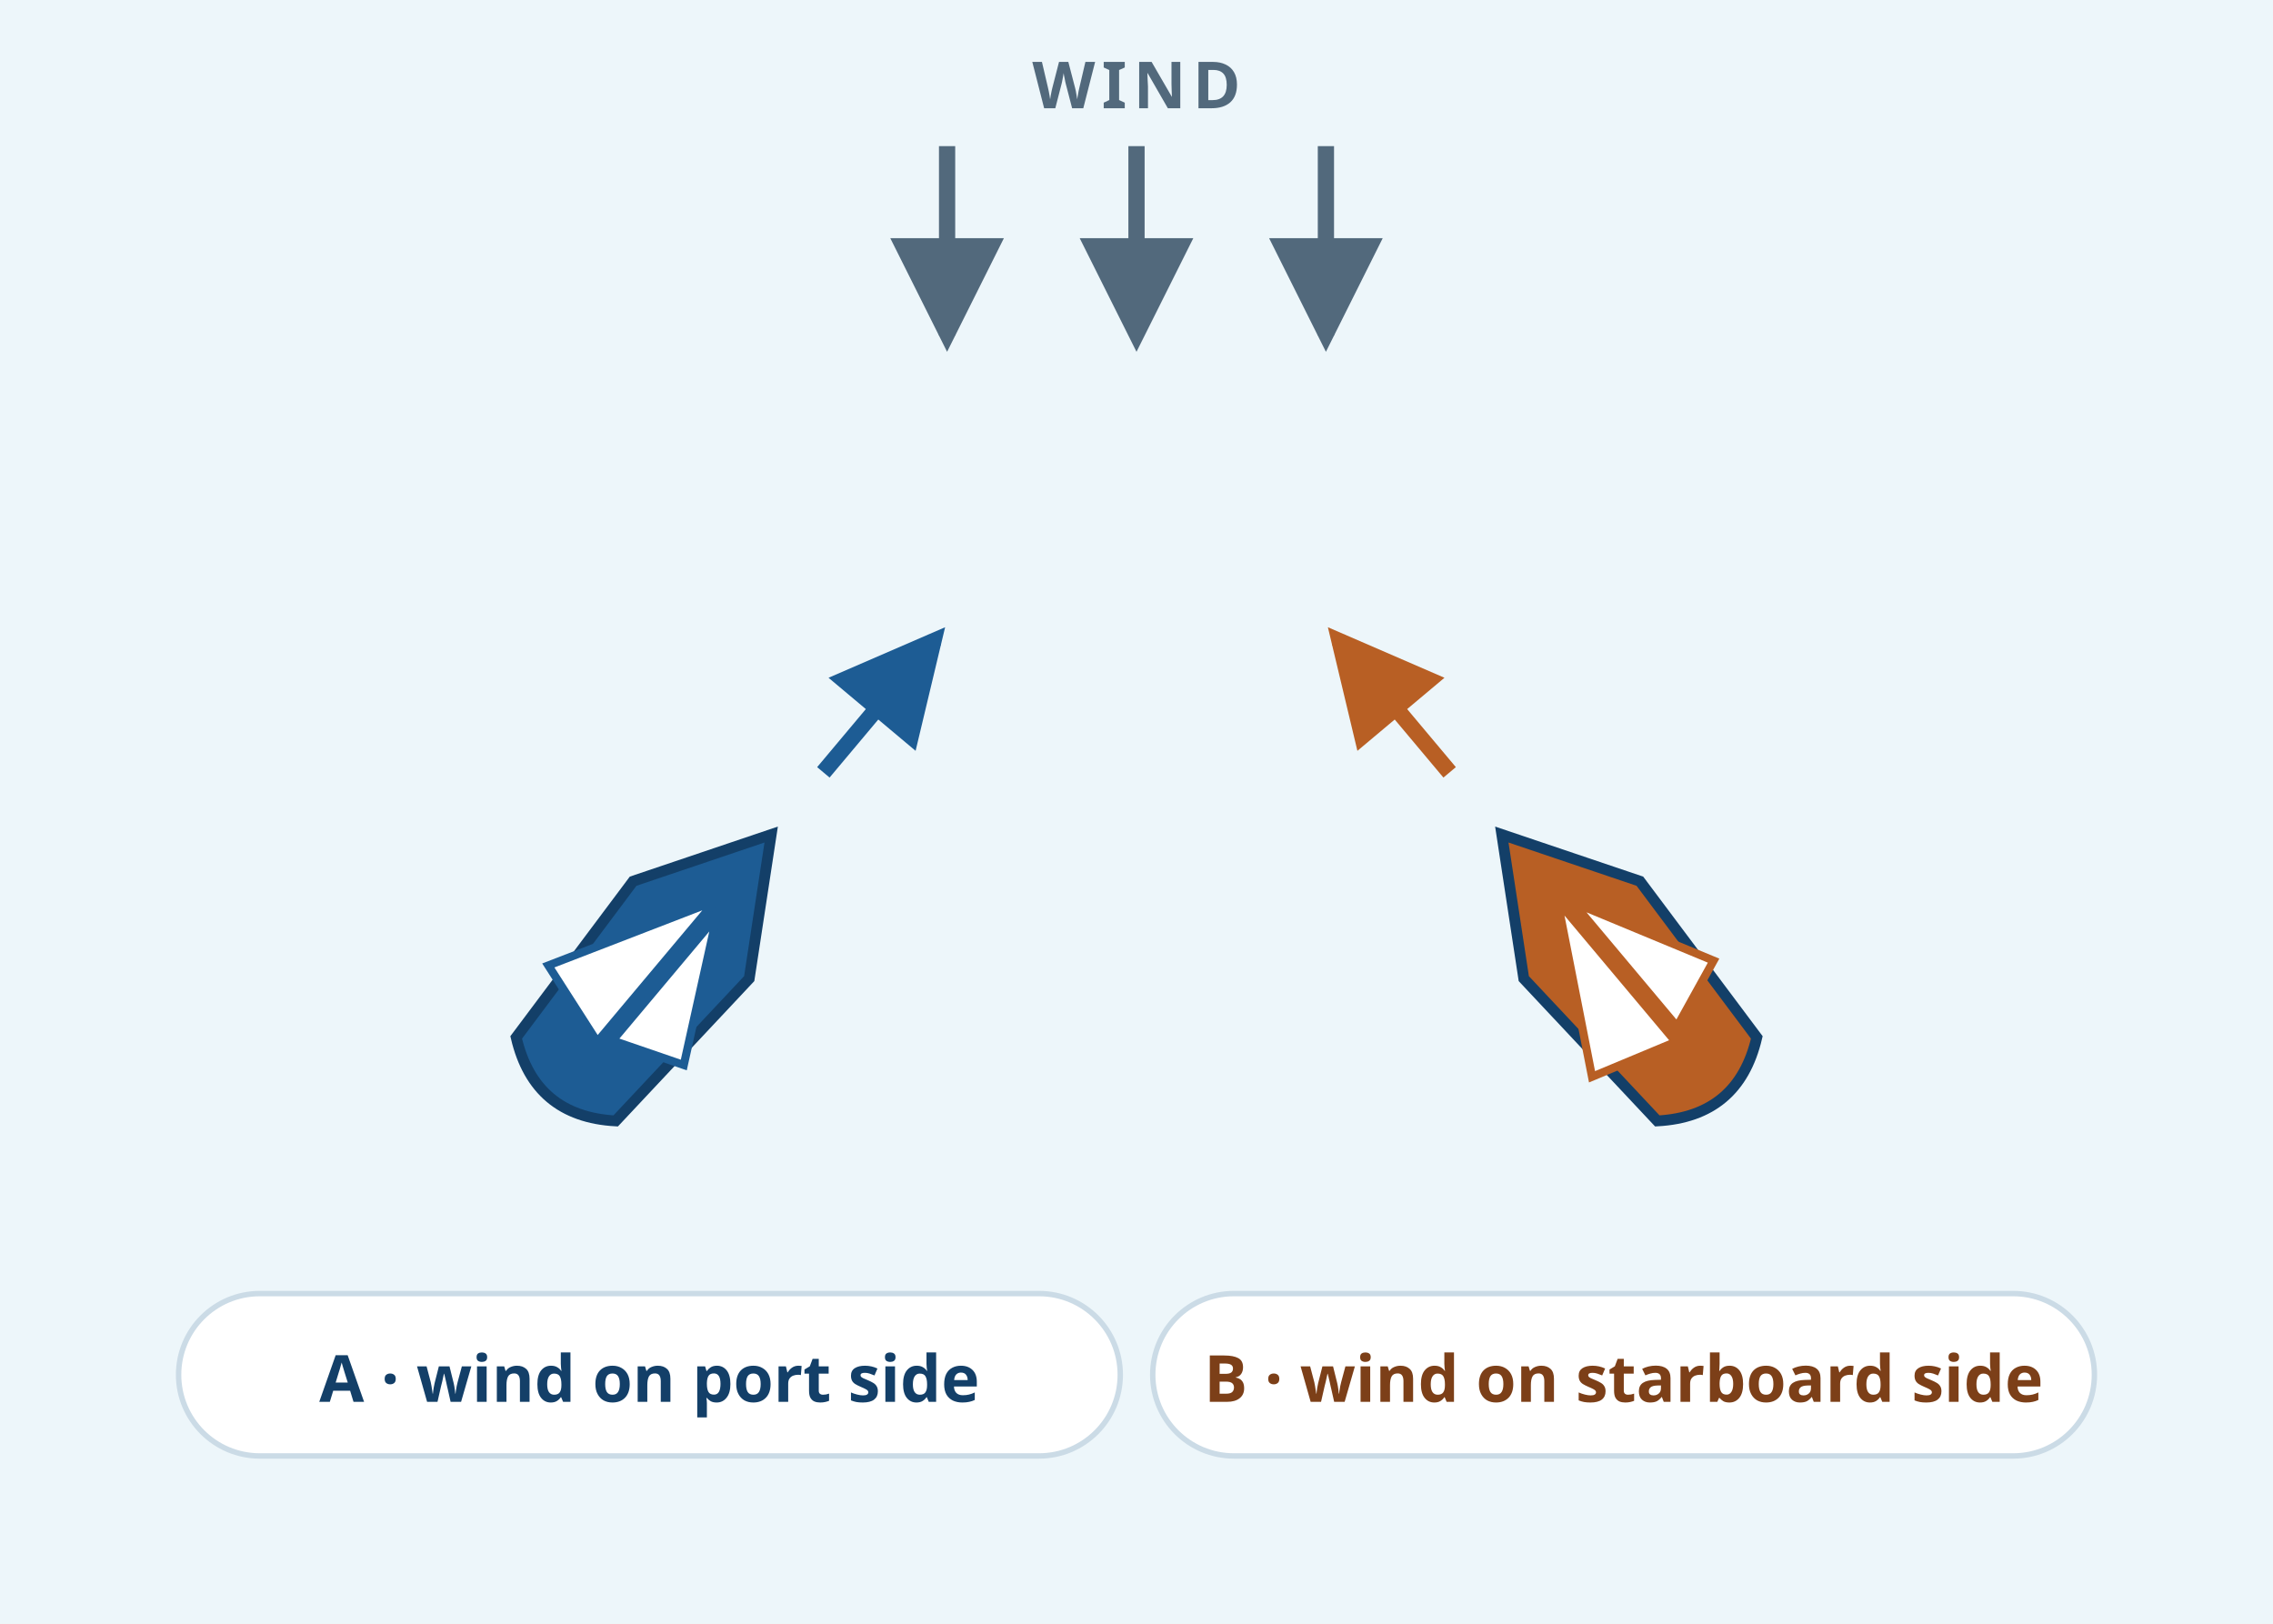
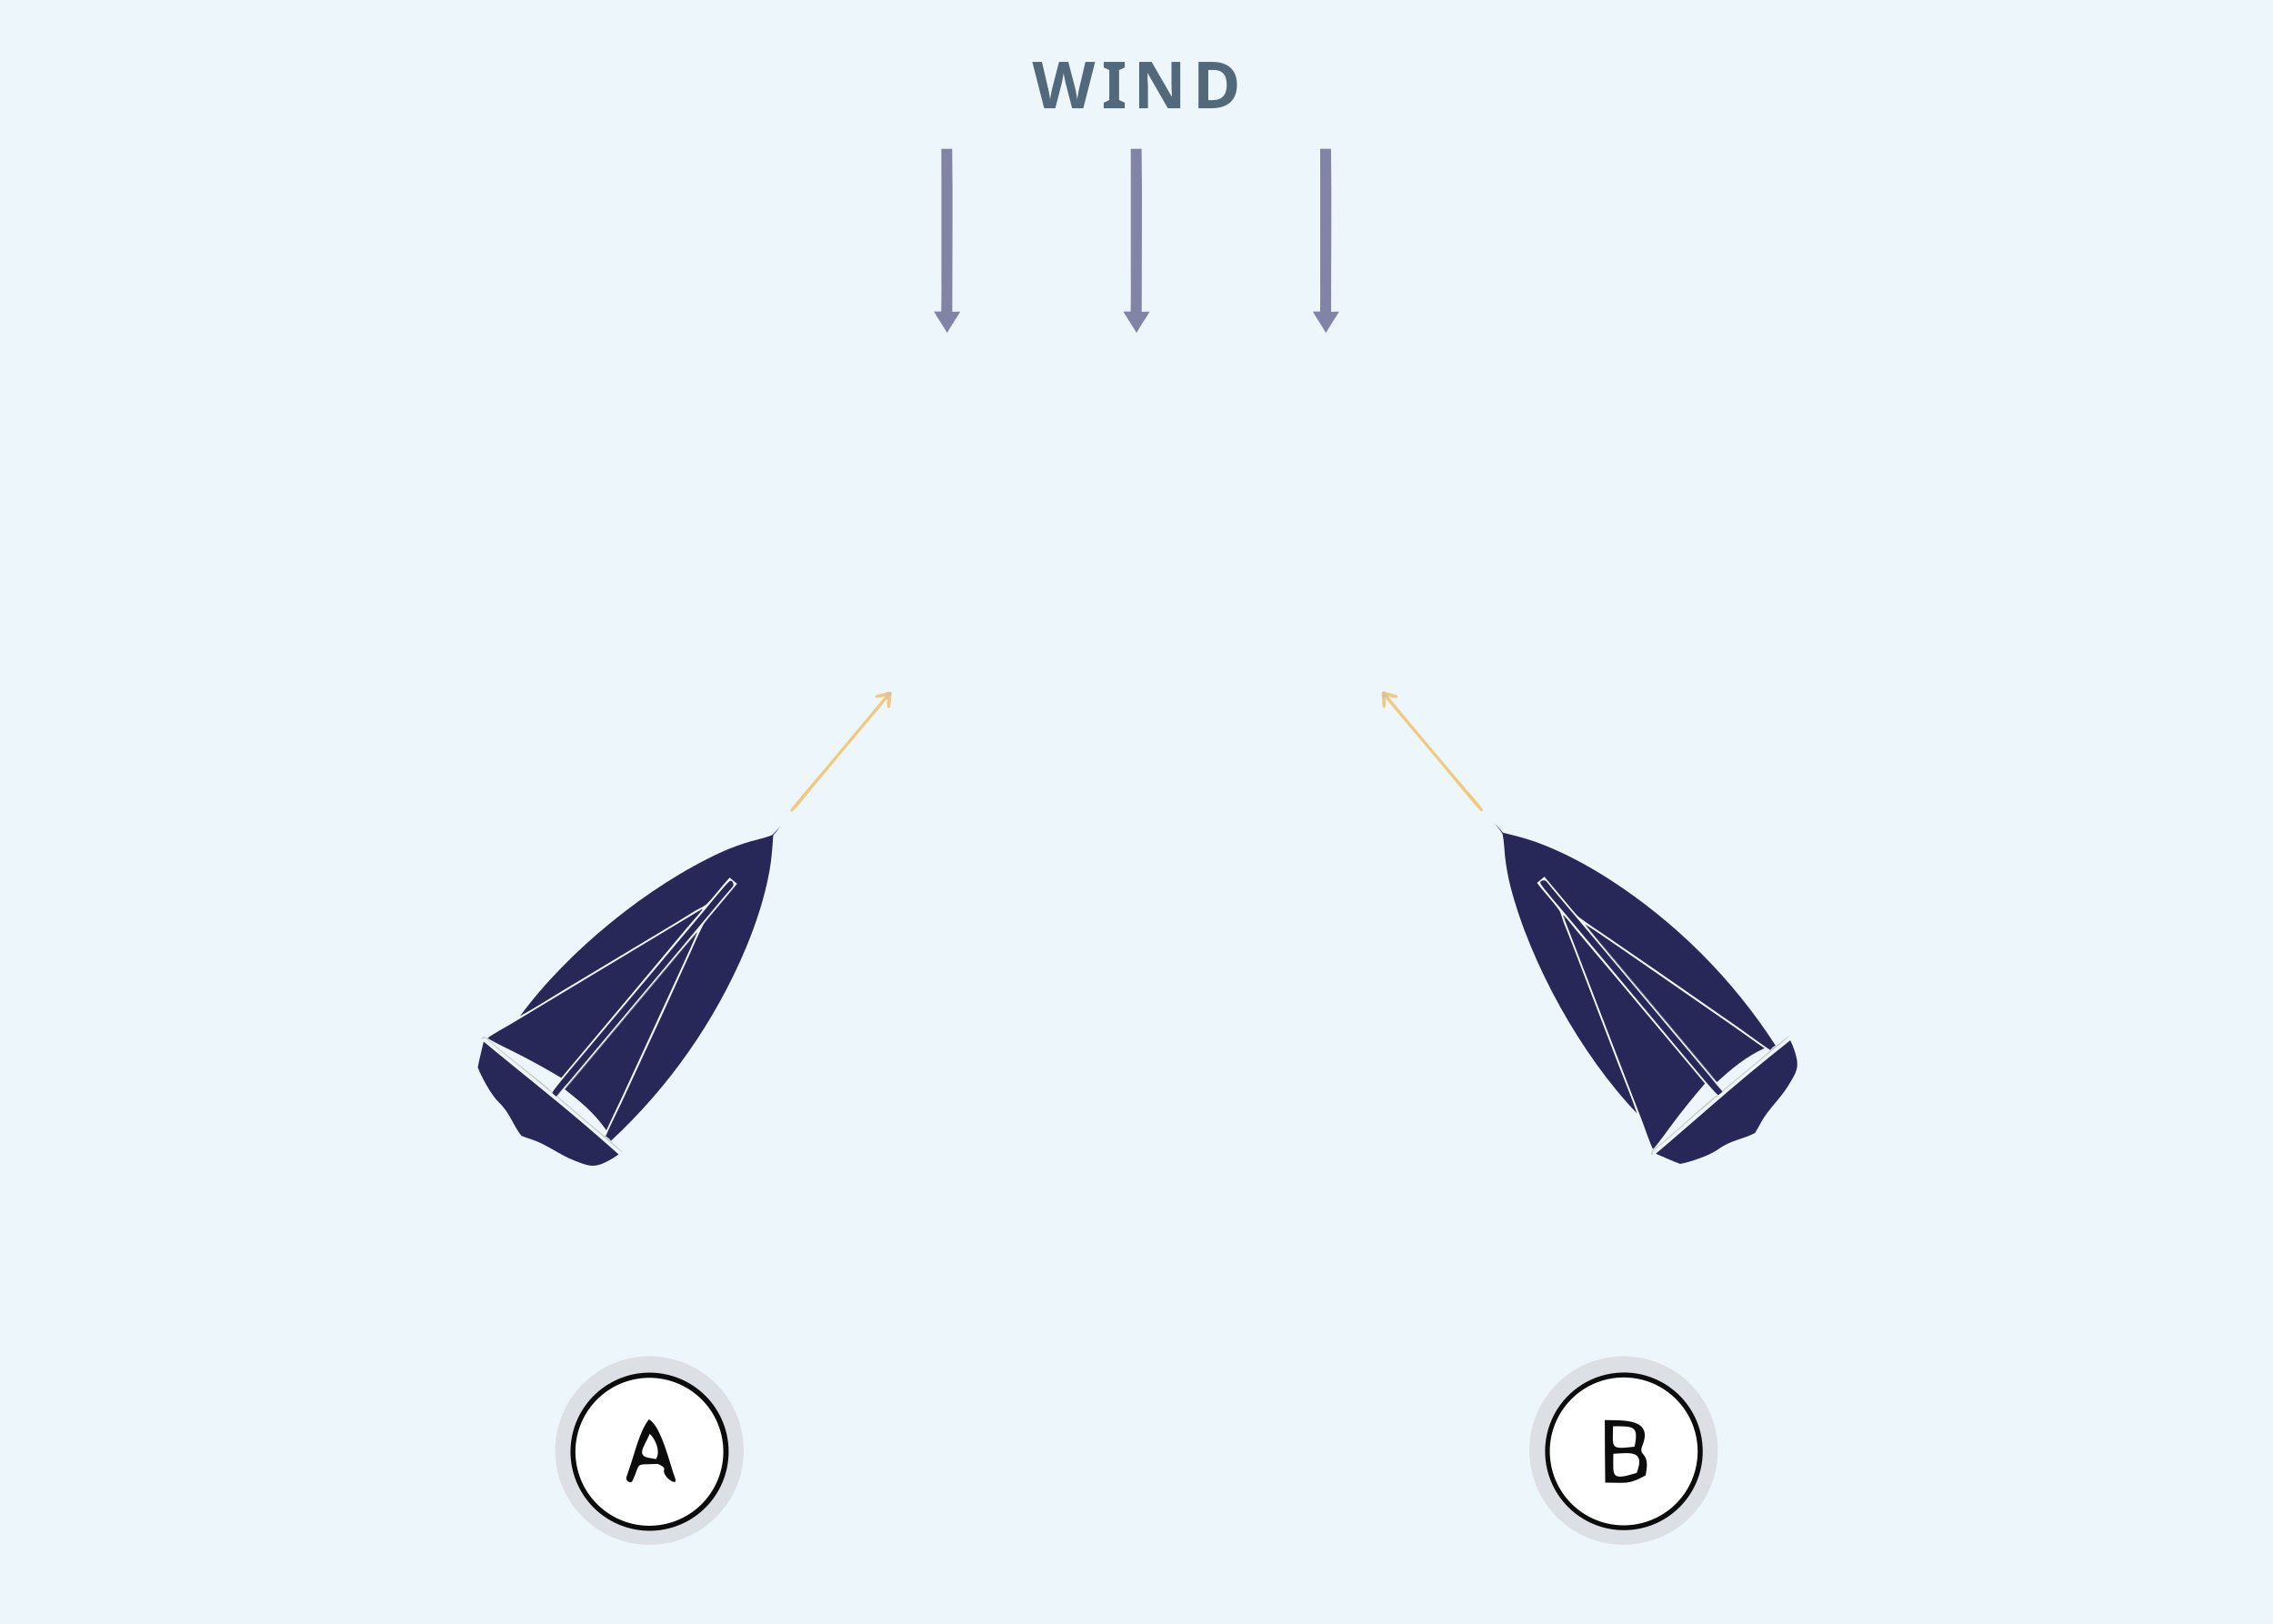
<svg xmlns="http://www.w3.org/2000/svg" viewBox="0 0 420 300" role="img" aria-label="Overhead diagram of two converging sailboats and a marked wind direction.">
  <defs>
-     <symbol id="sailboat" viewBox="-25 -42 50 84">
-       <path d="M0-35 14-12 12 24Q0 33-12 24L-14-12Z" fill="currentColor" stroke="#133f68" stroke-width="2" />
-       <path d="M0-24V21M0-19-16 10 0 15ZM2-17 15 8 2 13Z" fill="#fff" stroke="currentColor" stroke-width="1.5" />
+     <symbol id="sailboat-top" viewBox="102.68 117.56 202.11 438.78">
+       <path fill="#282858" d="M 205.536,121.563 C 205.866,125.931 205.897,129.768 205.927,134.128 C 213.341,144.426 220.906,154.597 227.196,165.634 C 241.627,190.957 252.018,217.056 260.798,244.763 C 285.818,325.695 293.305,411.03 282.762,495.084 C 279.975,494.261 278.019,494.549 275.307,495.036 C 271.516,482.567 268.338,468.138 264.896,455.364 L 237.456,354.334 L 218.795,287.279 C 216.024,277.364 212.384,265.485 210.17,255.59 C 209.369,252.011 209.616,238.005 209.612,233.802 L 209.62,198.525 L 199.259,198.511 C 198.606,211.044 199.671,223.626 198.675,235.995 C 198.399,239.414 195.131,245.587 193.834,249.456 C 188.341,266.395 182.617,283.258 176.662,300.041 L 140.37,405.302 C 135.07,420.601 128.853,440.736 122.946,455.306 C 117.341,369.487 138.505,259.895 175.379,182.761 C 180.091,173.084 185.455,163.738 191.433,154.788 C 194.876,149.724 201.74,140.642 204.31,135.62 L 204.629,134.984 C 205.304,133.563 205.274,124.285 205.536,121.563 Z" />
+       <path fill="#282858" d="M 197.29,245.871 L 199.135,247.042 C 198.59,274.733 198.994,303.689 198.983,331.473 L 199.012,477.636 C 180.998,480.519 163.091,484.037 145.324,488.183 C 136.016,490.328 122.548,493.972 113.507,495.437 L 111.539,495.516 C 112.91,489.269 119.16,473.039 121.501,466.511 C 126.388,452.526 131.188,438.512 135.9,424.468 L 197.29,245.871 Z" />
+       <path fill="#282858" d="M 209.702,484.614 C 209.215,480.545 209.534,466.995 209.542,462.39 L 209.584,417.807 C 209.573,402.839 209.016,267.413 210.307,265.377 L 210.67,266.513 C 216.121,283.966 220.727,301.878 225.687,319.513 L 261.828,451.729 C 265.242,464.316 268.244,477.081 271.865,489.58 C 250.385,483.745 231.773,483.88 209.702,484.614 Z" />
+       <path fill="#9b98ac" d="M 209.702,484.614 C 209.215,480.545 209.534,466.995 209.542,462.39 L 209.584,417.807 C 209.573,402.839 209.016,267.413 210.307,265.377 L 210.67,266.513 C 209.624,271.509 210.145,302.072 210.157,309.76 L 210.165,431.611 L 210.177,465.112 C 210.186,469.595 210.392,480.627 209.702,484.614 Z" />
+       <path fill="#282858" d="M 187.264,500.265 C 224.288,499.559 261.323,499.748 298.338,500.833 C 297.17,505.567 295.627,510.2 293.724,514.689 C 287.216,529.822 281.195,531.144 266.369,536.243 C 250.176,541.812 233.318,541.888 217.717,548.015 C 213.854,549.627 210.02,550.952 206.08,552.345 C 191.658,549.381 181.53,541.538 164.628,540.442 C 153.765,539.737 133.175,531.753 123.631,526.316 C 119.498,519.334 114.709,508.826 110.692,501.269 C 135.966,501.253 161.88,500.52 187.264,500.265 Z" />
+       <path fill="#282858" d="M 201.706,495.574 C 200.545,490.812 200.817,455.298 200.815,448.316 L 201.038,332.909 L 201.138,244.244 C 201.141,235.689 200.604,208.558 201.68,201.477 C 202.875,199.756 202.086,200.269 204.101,199.848 C 206.253,200.465 208.109,201.855 208.022,204.359 C 207.723,212.887 207.799,221.407 207.808,229.94 L 207.914,289.568 L 207.908,477.676 C 207.705,483.909 207.687,490.147 207.855,496.381 L 201.947,496.296 L 201.706,495.574 Z" />
+       <path fill="#cacaca" d="M 207.908,477.676 C 208.505,482.585 208.317,490.076 208.315,495.232 C 216.353,495.178 272.407,496.198 275.307,495.036 C 278.019,494.549 279.975,494.261 282.762,495.084 C 285.409,496.568 298.989,495.095 300.791,496.688 C 291.398,497.277 278.216,496.798 268.44,496.765 L 207.855,496.381 C 207.687,490.147 207.705,483.909 207.908,477.676 Z" />
+       <path fill="#cacaca" d="M 111.539,495.516 L 113.507,495.437 C 119.924,498.831 187.945,493.188 201.706,495.574 L 201.947,496.296 C 193.981,496.856 180.233,496.547 171.823,496.65 L 129.024,497.588 C 125.058,497.639 112.109,496.869 109.821,497.192 C 108.179,498.407 108.67,498.137 107.835,500.425 C 106.467,499.066 106.807,499.857 106.679,498.02 C 108.536,496.162 109.369,496.756 111.539,495.516 Z" />
+       <path fill="#353556" d="M 197.29,245.871 C 197.592,245.026 197.984,243.416 198.622,242.796 C 199.136,243.117 199.107,246.383 199.135,247.042 L 197.29,245.871 Z" />
    </symbol>
-     <marker id="wind-head" markerWidth="7" markerHeight="7" refX="6" refY="3.5" orient="auto">
-       <path d="M0 0 7 3.5 0 7Z" fill="#52697c" />
-     </marker>
-     <marker id="blue-head" markerWidth="7" markerHeight="7" refX="6" refY="3.5" orient="auto">
-       <path d="M0 0 7 3.5 0 7Z" fill="#1d5c94" />
-     </marker>
-     <marker id="amber-head" markerWidth="7" markerHeight="7" refX="6" refY="3.5" orient="auto">
-       <path d="M0 0 7 3.5 0 7Z" fill="#b85f24" />
-     </marker>
+     <symbol id="wind-arrow" viewBox="595.11 121.79 286.21 47.57">
+       <path fill="#8184a4" d="M 845.116,125.793 C 848.069,127.05 855.295,131.993 858.313,133.933 C 864.555,137.95 870.891,141.818 877.316,145.534 C 866.495,151.802 855.076,159.697 844.991,165.359 L 845.012,154.41 C 824.633,153.876 802.719,154.209 782.18,154.167 L 640.748,154.174 L 599.217,154.235 L 599.108,137.84 C 680.448,136.767 763.901,137.794 845.397,137.729 C 845.418,133.882 845.219,129.668 845.116,125.793 Z" />
+     </symbol>
+     <symbol id="heading-arrow" viewBox="938.18 280.25 188.96 29.76">
+       <path fill="#efcb81" d="M 1114.87,293.31 C 1112.33,291.311 1106.97,287.966 1107.08,284.591 L 1108.12,284.247 C 1112.3,285.261 1114.34,287.616 1117.62,290.456 C 1120.17,292.432 1126.26,294.772 1121.17,297.884 C 1119.39,297.649 1115.48,297.642 1114.6,297.194 C 1113.61,297.046 1112.7,296.897 1111.7,296.81 C 1104.49,297.257 1094.15,296.972 1086.76,296.992 C 1068.98,297.071 1051.2,297.045 1033.42,296.916 L 978.221,297.115 C 972.696,297.173 944.788,298.257 942.303,296.415 C 942.164,294.593 941.947,295.393 942.874,293.911 C 945.998,292.761 1000.83,293.508 1007.52,293.523 L 1114.87,293.31 Z" />
+       <path fill="#dec195" d="M 1117.62,290.456 C 1120.17,292.432 1126.26,294.772 1121.17,297.884 C 1119.39,297.649 1115.48,297.642 1114.6,297.194 C 1113.61,297.046 1112.7,296.897 1111.7,296.81 C 1112.66,295.66 1116.61,295.595 1116.62,294.301 C 1116.64,292.236 1114.76,292.522 1117.62,290.456 Z" />
+       <path fill="#efcb81" d="M 1114.6,297.194 C 1115.48,297.642 1119.39,297.649 1121.17,297.884 C 1119.66,299.005 1109.55,306.039 1109.21,306.002 C 1101.85,305.204 1113.92,297.857 1114.6,297.194 Z" />
+     </symbol>
+     <symbol id="label-a" viewBox="342.07 93.52 61.94 61.94">
+       <path fill="#dcdfe3" d="M 368.105,97.98 C 382.628,95.276 396.623,104.761 399.493,119.253 C 402.363,133.744 393.038,147.848 378.581,150.883 C 369.08,152.877 359.241,149.611 352.819,142.331 C 346.397,135.052 344.383,124.882 347.547,115.704 C 350.71,106.526 358.562,99.757 368.105,97.98 Z" />
+       <path fill="#0c0c0d" d="M 383.124,145.097 C 372.11,150.554 358.755,146.219 353.046,135.334 C 347.336,124.449 351.363,110.996 362.114,105.038 C 372.865,99.081 386.406,102.797 392.609,113.409 C 398.812,124.02 395.408,137.644 384.942,144.089 C 384.217,144.57 383.9,144.711 383.124,145.097 Z" />
+       <path fill="#ffffff" d="M 368.995,104.07 C 380.524,101.833 391.668,109.413 393.825,120.957 C 395.982,132.501 388.326,143.593 376.767,145.67 C 365.321,147.727 354.36,140.161 352.225,128.729 C 350.089,117.297 357.579,106.284 368.995,104.07 Z" />
+       <path fill="#0c0c0d" d="M 372.879,115.578 C 376.458,117.378 378.951,128.724 380.38,132.388 C 381.49,135.236 376.415,131.887 377.275,129.82 C 377.482,129.323 376.092,128.475 375.282,128.318 C 368.408,128.611 370.769,127.692 368.124,133.283 C 367.823,133.918 366.002,133.407 366.522,131.906 L 367.262,129.751 C 368.81,125.345 370.169,119.079 372.879,115.578 Z" />
+       <path fill="#ffffff" d="M 373.126,119.707 C 374.746,121.148 376.335,124.843 374.906,126.929 C 374.405,126.839 373.902,126.757 373.399,126.684 C 368.981,126.068 371.53,123.531 373.126,119.707 Z" />
+     </symbol>
+     <symbol id="label-b" viewBox="592.07 494.46 61.75 61.75">
+       <path fill="#dcdfe3" d="M 623.205,498.457 C 637.957,498.599 649.836,510.607 649.82,525.36 C 649.803,540.113 637.896,552.094 623.144,552.203 C 608.214,552.312 596.057,540.23 596.074,525.299 C 596.091,510.368 608.275,498.314 623.205,498.457 Z" />
+       <path fill="#0c0c0d" d="M 622.53,503.088 C 634.789,502.81 645.01,512.407 645.505,524.659 C 646.001,536.911 636.589,547.302 624.348,548.015 C 616.233,548.489 608.494,544.545 604.108,537.701 C 599.722,530.857 599.371,522.179 603.19,515.003 C 607.009,507.827 614.404,503.272 622.53,503.088 Z" />
+       <path fill="#ffffff" d="M 618.656,504.932 C 626.095,503.369 633.8,505.93 638.823,511.635 C 643.846,517.34 645.411,525.307 642.918,532.489 C 640.426,539.67 634.262,544.955 626.784,546.321 C 615.433,548.395 604.522,540.961 602.298,529.638 C 600.074,518.314 607.363,507.305 618.656,504.932 Z" />
+       <path fill="#0c0c0d" d="M 617.591,516.643 C 622.631,516.773 631.457,516.036 628.338,523.851 C 626.904,527.445 630.76,525.121 629.235,532.406 C 624.347,535.163 623.5,534.46 617.711,534.49 C 617.635,528.541 617.595,522.592 617.591,516.643 Z" />
+       <path fill="#ffffff" d="M 620.024,526.255 C 624.882,525.988 629.218,525.164 626.681,531.722 C 619.088,534.056 620.041,532.636 620.024,526.255 Z" />
+       <path fill="#ffffff" d="M 619.939,518.403 C 625.572,518.454 627.401,518.087 626.066,524.234 C 619.081,525.043 619.864,524.75 619.939,518.403 Z" />
+     </symbol>
  </defs>
  <rect width="420" height="300" fill="#edf6fa" />
  <text x="210" y="20" text-anchor="middle" font-family="sans-serif" font-size="12" font-weight="700" letter-spacing="1.2" fill="#52697c">WIND</text>
-   <g stroke="#52697c" stroke-width="3" marker-end="url(#wind-head)">
-     <path d="M175 27V62" />
-     <path d="M210 27V62" />
-     <path d="M245 27V62" />
+   <g transform="translate(175 27) rotate(90)">
+     <use href="#wind-arrow" x="0" y="-2.91" width="35" height="5.82" />
  </g>
-   <g transform="translate(120 181) rotate(40)" color="#1d5c94">
-     <use href="#sailboat" x="-25" y="-42" width="50" height="84" />
-     <path d="M0-50V-82" stroke="#1d5c94" stroke-width="3" marker-end="url(#blue-head)" />
+   <g transform="translate(210 27) rotate(90)">
+     <use href="#wind-arrow" x="0" y="-2.91" width="35" height="5.82" />
  </g>
-   <g transform="translate(300 181) rotate(-40)" color="#b85f24">
-     <use href="#sailboat" x="-25" y="-42" width="50" height="84" />
-     <path d="M0-50V-82" stroke="#b85f24" stroke-width="3" marker-end="url(#amber-head)" />
+   <g transform="translate(245 27) rotate(90)">
+     <use href="#wind-arrow" x="0" y="-2.91" width="35" height="5.82" />
  </g>
-   <rect x="33" y="239" width="174" height="30" rx="15" fill="#fff" stroke="#cbdbe6" />
-   <text x="120" y="259" text-anchor="middle" font-family="sans-serif" font-size="12" font-weight="600" fill="#133f68">A · wind on port side</text>
-   <rect x="213" y="239" width="174" height="30" rx="15" fill="#fff" stroke="#cbdbe6" />
-   <text x="300" y="259" text-anchor="middle" font-family="sans-serif" font-size="12" font-weight="600" fill="#7c3f18">B · wind on starboard side</text>
+   <g transform="rotate(40 120 181)">
+     <use href="#sailboat-top" x="102.5" y="143" width="35.01" height="76" />
+   </g>
+   <g transform="translate(145.71 150.36) rotate(310)">
+     <use href="#heading-arrow" x="0" y="-2.36" width="30" height="4.73" />
+   </g>
+   <use href="#label-a" x="100" y="248" width="40" height="40" />
+   <g transform="rotate(-40 300 181)">
+     <use href="#sailboat-top" x="282.5" y="143" width="35.01" height="76" />
+   </g>
+   <g transform="translate(274.29 150.36) rotate(230)">
+     <use href="#heading-arrow" x="0" y="-2.36" width="30" height="4.73" />
+   </g>
+   <use href="#label-b" x="280" y="248" width="40" height="40" />
</svg>
